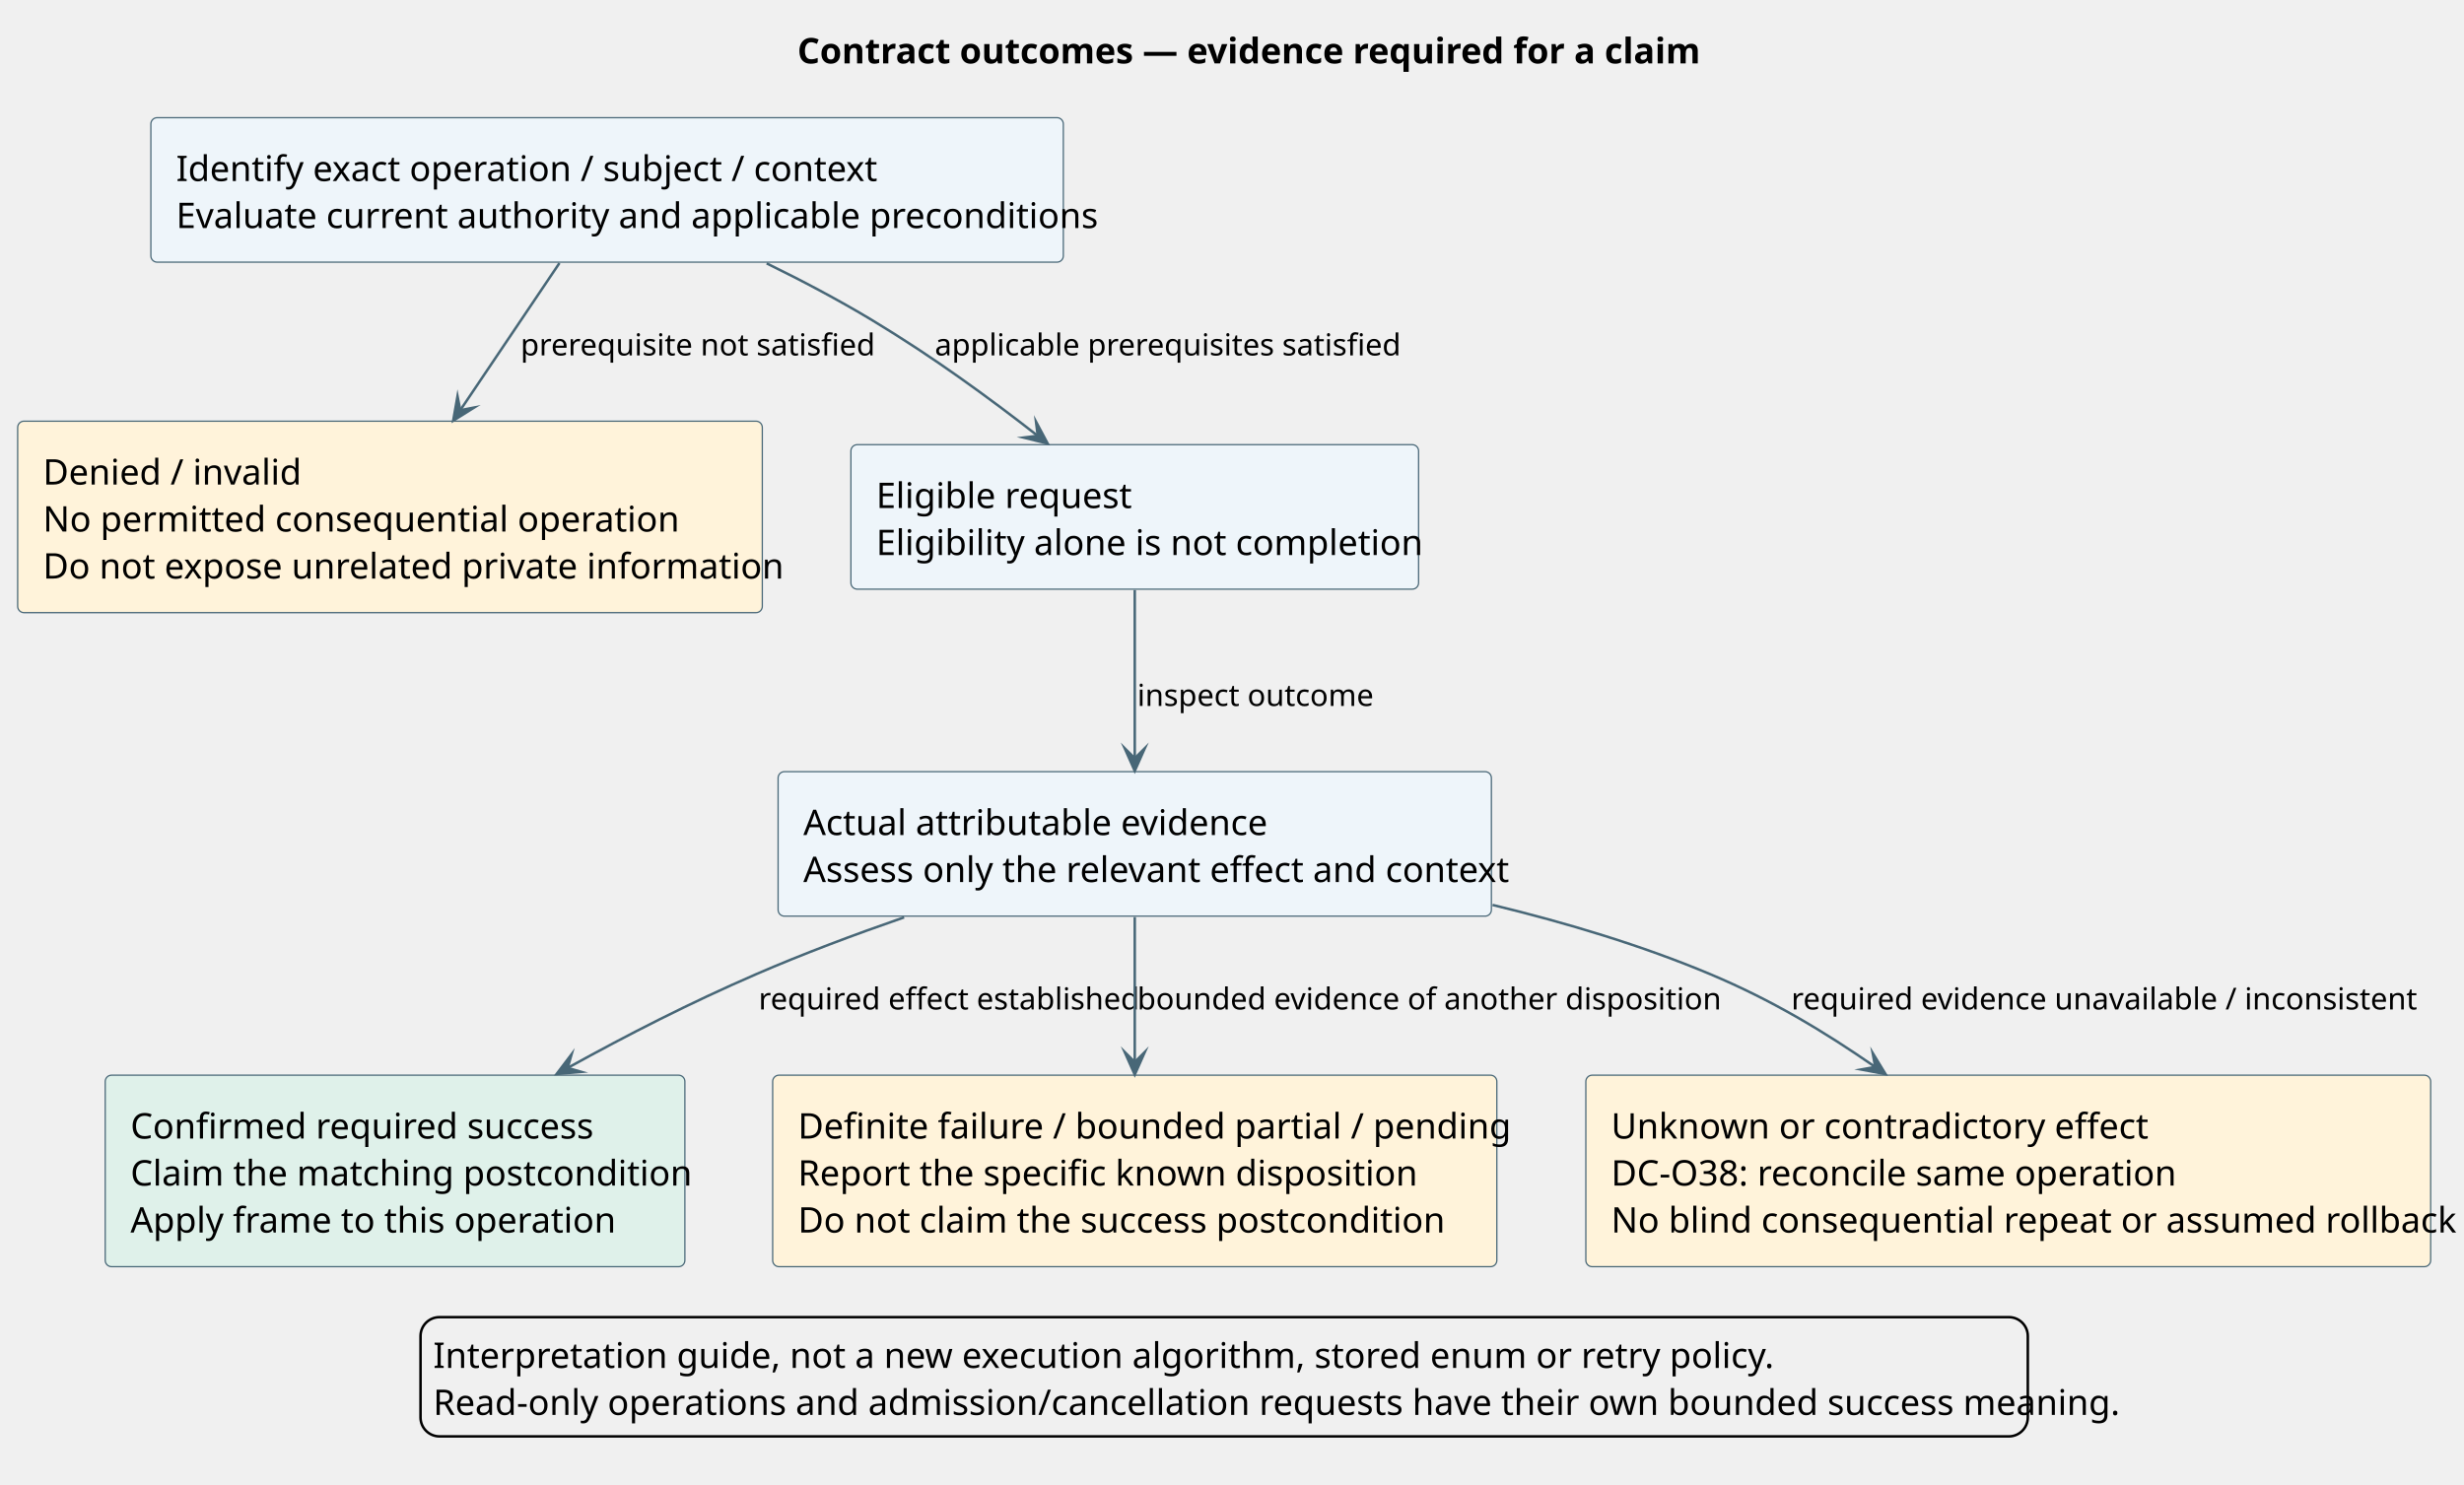
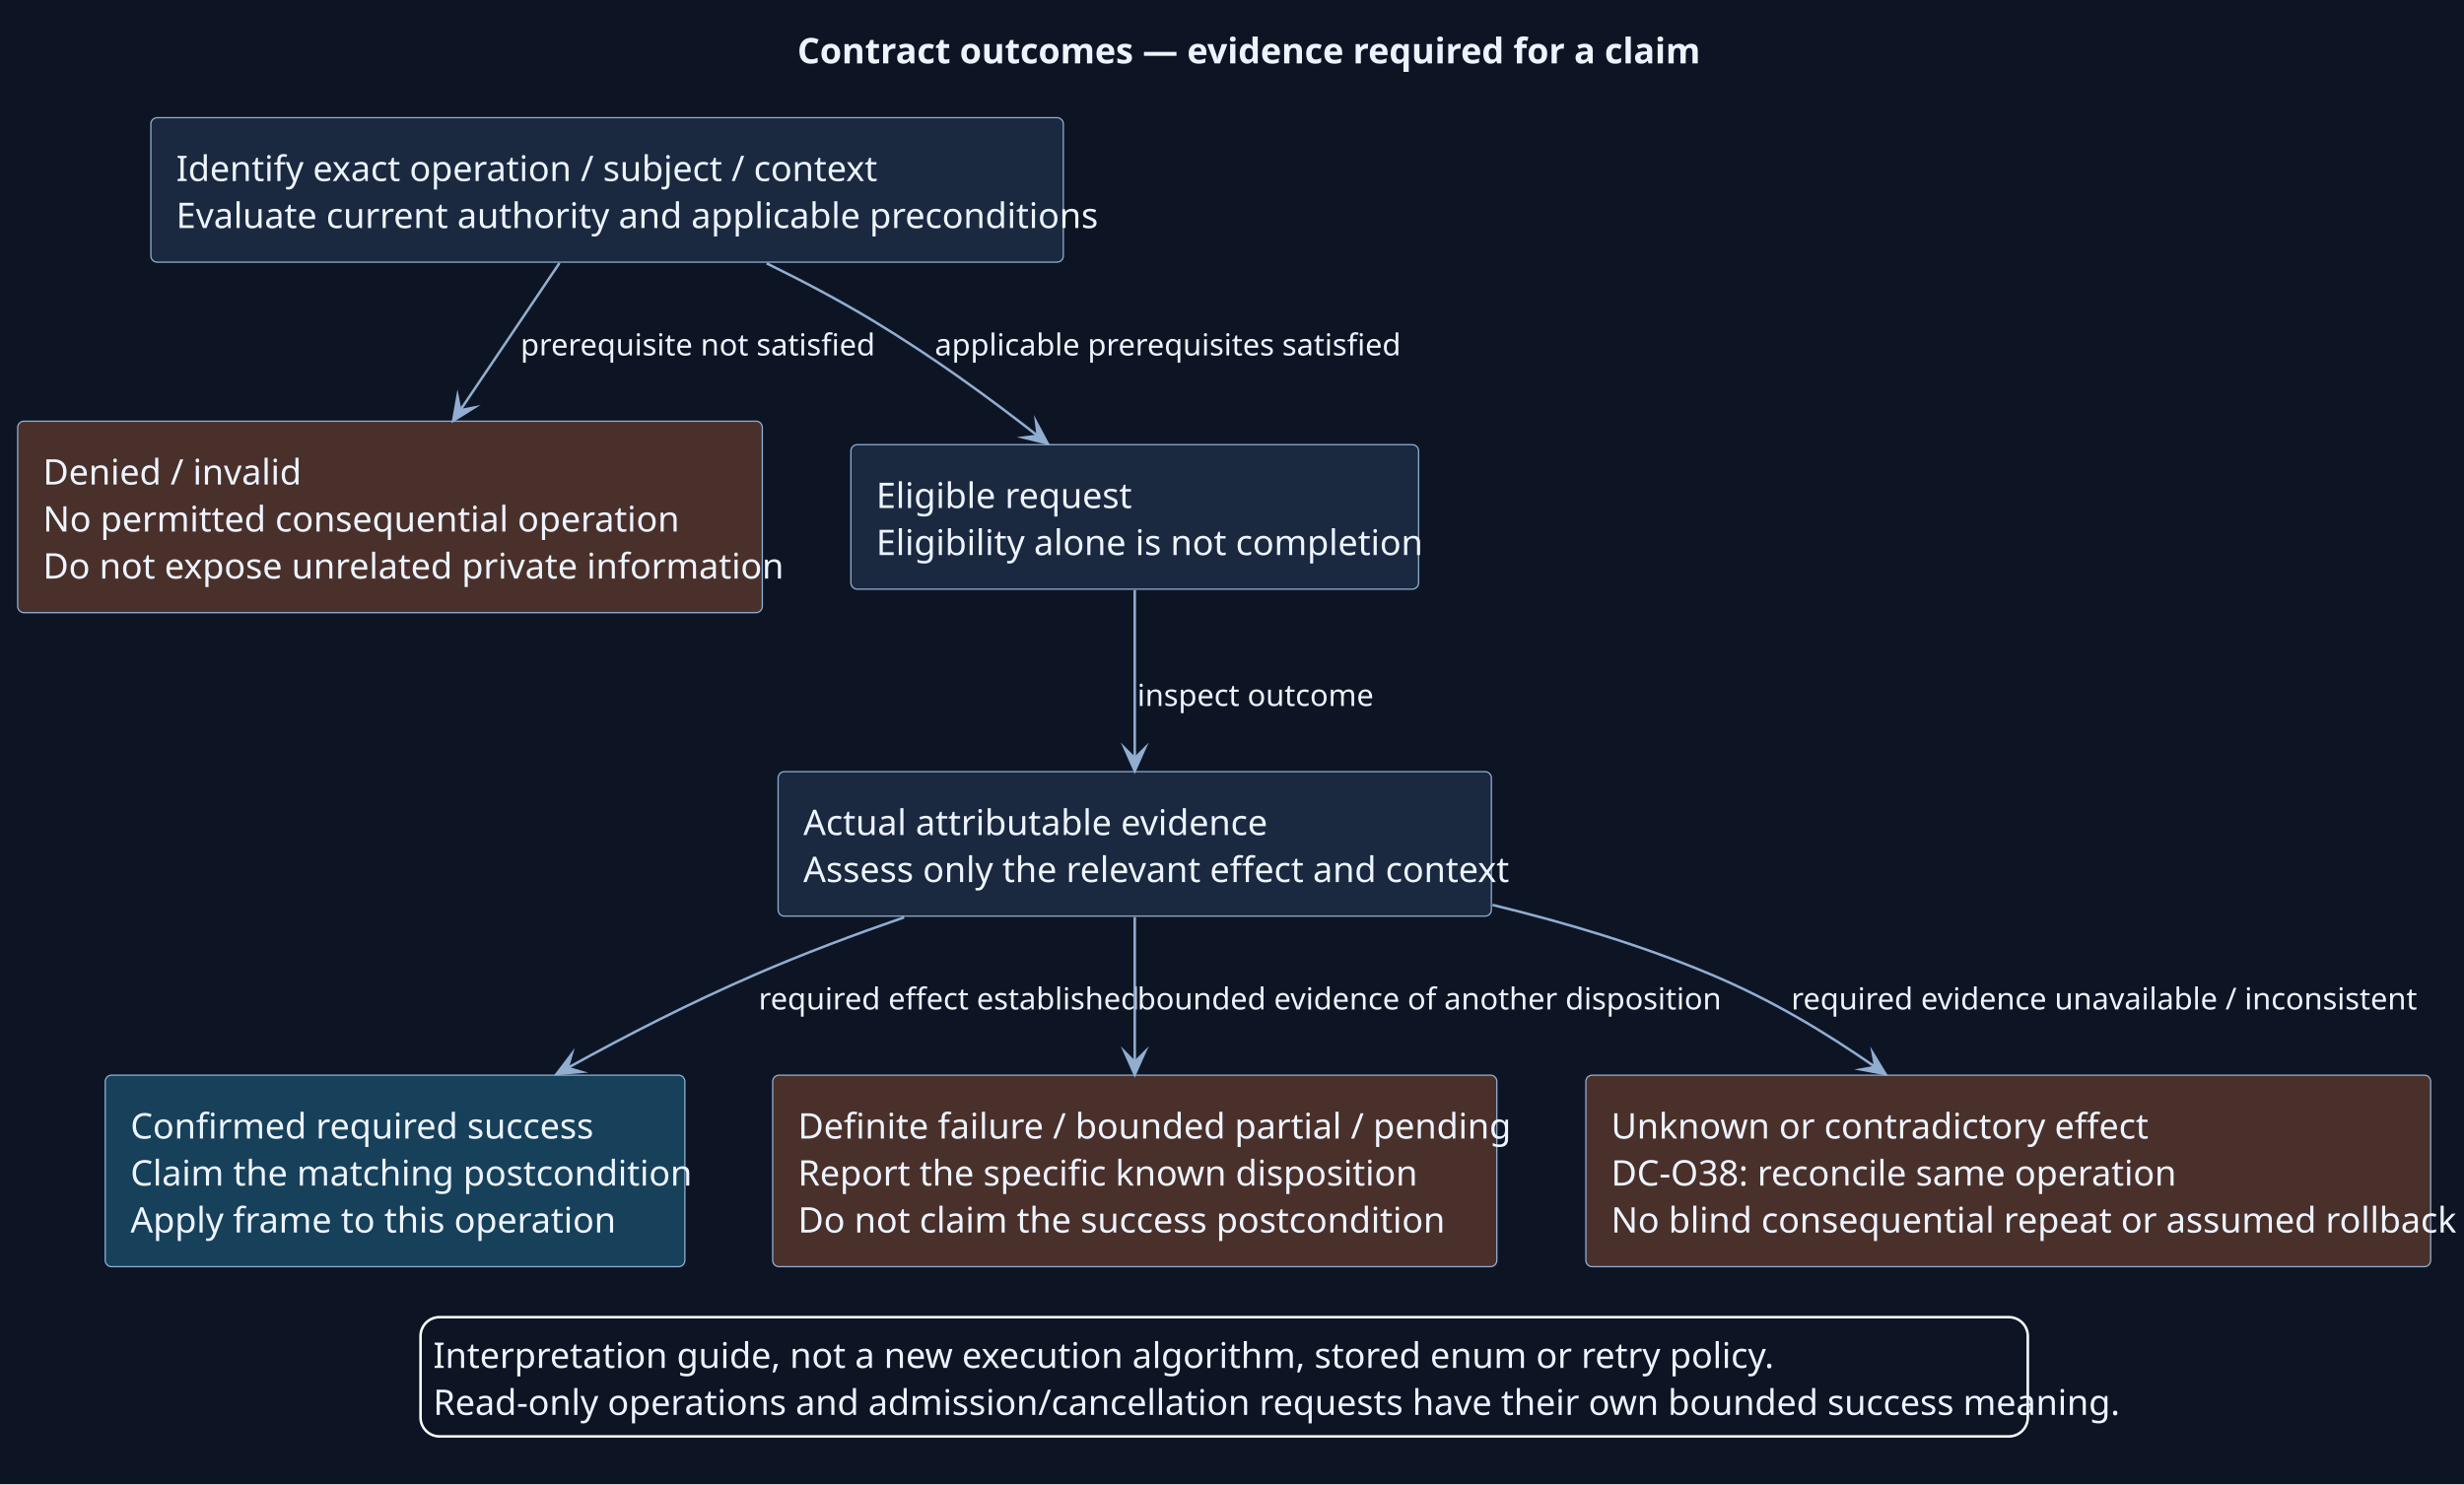
- <svg xmlns="http://www.w3.org/2000/svg" version="1.1" data-diagram-type="DESCRIPTION" style="width:976px;height:588px;background:#FFFFFF;" width="976px" height="588px" viewBox="0 0 976 588" zoomAndPan="magnify" preserveAspectRatio="none" contentStyleType="text/css">
+ <svg xmlns="http://www.w3.org/2000/svg" version="1.1" data-diagram-type="DESCRIPTION" style="width:976px;height:588px;background:#0D1525;" width="976px" height="588px" viewBox="0 0 976 588" zoomAndPan="magnify" preserveAspectRatio="none" contentStyleType="text/css">
  <defs />
  <g font-family="sans-serif" lengthAdjust="spacing">
-     <g class="title" data-source-line="14">
-       <text x="315.839" y="25.107" fill="#000" font-size="14" textLength="338.119" font-weight="700" font-family="Segoe UI">Contract outcomes — evidence required for a claim</text>
+     <rect x="0" y="0" width="976" height="588" fill="#0D1525" style="stroke:none;" />
+     <g class="title" data-source-line="15">
+       <text x="315.839" y="25.107" fill="#EDF4FF" font-size="14" textLength="338.119" font-weight="700" font-family="Segoe UI">Contract outcomes — evidence required for a claim</text>
    </g>
-     <g class="entity" data-qualified-name="request" id="ent0001" data-source-line="16">
-       <rect x="59.76" y="46.621" width="361.428" height="57.242" fill="#EEF5FA" style="stroke:#486777;stroke-width:0.5;" rx="2.5" ry="2.5" />
-       <text x="69.76" y="71.729" fill="#000" font-size="14" textLength="262.356" font-family="Segoe UI">Identify exact operation / subject / context</text>
-       <text x="69.76" y="90.35" fill="#000" font-size="14" textLength="341.428" font-family="Segoe UI">Evaluate current authority and applicable preconditions</text>
+     <g class="entity" data-qualified-name="request" id="ent0001" data-source-line="17">
+       <rect x="59.76" y="46.621" width="361.428" height="57.242" fill="#1A2940" style="stroke:#91AED1;stroke-width:0.5;" rx="2.5" ry="2.5" />
+       <text x="69.76" y="71.729" fill="#EDF4FF" font-size="14" textLength="262.356" font-family="Segoe UI">Identify exact operation / subject / context</text>
+       <text x="69.76" y="90.35" fill="#EDF4FF" font-size="14" textLength="341.428" font-family="Segoe UI">Evaluate current authority and applicable preconditions</text>
    </g>
-     <g class="entity" data-qualified-name="deny" id="ent0002" data-source-line="17">
-       <rect x="7" y="166.861" width="294.955" height="75.863" fill="#FFF3DA" style="stroke:#486777;stroke-width:0.5;" rx="2.5" ry="2.5" />
-       <text x="17" y="191.969" fill="#000" font-size="14" textLength="97.31" font-family="Segoe UI">Denied / invalid</text>
-       <text x="17" y="210.59" fill="#000" font-size="14" textLength="237.022" font-family="Segoe UI">No permitted consequential operation</text>
-       <text x="17" y="229.211" fill="#000" font-size="14" textLength="274.955" font-family="Segoe UI">Do not expose unrelated private information</text>
+     <g class="entity" data-qualified-name="deny" id="ent0002" data-source-line="18">
+       <rect x="7" y="166.861" width="294.955" height="75.863" fill="#4A302B" style="stroke:#91AED1;stroke-width:0.5;" rx="2.5" ry="2.5" />
+       <text x="17" y="191.969" fill="#EDF4FF" font-size="14" textLength="97.31" font-family="Segoe UI">Denied / invalid</text>
+       <text x="17" y="210.59" fill="#EDF4FF" font-size="14" textLength="237.022" font-family="Segoe UI">No permitted consequential operation</text>
+       <text x="17" y="229.211" fill="#EDF4FF" font-size="14" textLength="274.955" font-family="Segoe UI">Do not expose unrelated private information</text>
    </g>
-     <g class="entity" data-qualified-name="eligible" id="ent0003" data-source-line="18">
-       <rect x="337.05" y="176.171" width="224.853" height="57.242" fill="#EEF5FA" style="stroke:#486777;stroke-width:0.5;" rx="2.5" ry="2.5" />
-       <text x="347.05" y="201.279" fill="#000" font-size="14" textLength="94.637" font-family="Segoe UI">Eligible request</text>
-       <text x="347.05" y="219.9" fill="#000" font-size="14" textLength="204.853" font-family="Segoe UI">Eligibility alone is not completion</text>
+     <g class="entity" data-qualified-name="eligible" id="ent0003" data-source-line="19">
+       <rect x="337.05" y="176.171" width="224.853" height="57.242" fill="#1A2940" style="stroke:#91AED1;stroke-width:0.5;" rx="2.5" ry="2.5" />
+       <text x="347.05" y="201.279" fill="#EDF4FF" font-size="14" textLength="94.637" font-family="Segoe UI">Eligible request</text>
+       <text x="347.05" y="219.9" fill="#EDF4FF" font-size="14" textLength="204.853" font-family="Segoe UI">Eligibility alone is not completion</text>
    </g>
-     <g class="entity" data-qualified-name="evidence" id="ent0004" data-source-line="19">
-       <rect x="308.21" y="305.721" width="282.534" height="57.242" fill="#EEF5FA" style="stroke:#486777;stroke-width:0.5;" rx="2.5" ry="2.5" />
-       <text x="318.21" y="330.829" fill="#000" font-size="14" textLength="172.874" font-family="Segoe UI">Actual attributable evidence</text>
-       <text x="318.21" y="349.45" fill="#000" font-size="14" textLength="262.534" font-family="Segoe UI">Assess only the relevant effect and context</text>
+     <g class="entity" data-qualified-name="evidence" id="ent0004" data-source-line="20">
+       <rect x="308.21" y="305.721" width="282.534" height="57.242" fill="#1A2940" style="stroke:#91AED1;stroke-width:0.5;" rx="2.5" ry="2.5" />
+       <text x="318.21" y="330.829" fill="#EDF4FF" font-size="14" textLength="172.874" font-family="Segoe UI">Actual attributable evidence</text>
+       <text x="318.21" y="349.45" fill="#EDF4FF" font-size="14" textLength="262.534" font-family="Segoe UI">Assess only the relevant effect and context</text>
    </g>
-     <g class="entity" data-qualified-name="success" id="ent0005" data-source-line="20">
-       <rect x="41.68" y="425.971" width="229.604" height="75.863" fill="#DFF1EA" style="stroke:#486777;stroke-width:0.5;" rx="2.5" ry="2.5" />
-       <text x="51.68" y="451.079" fill="#000" font-size="14" textLength="170.905" font-family="Segoe UI">Confirmed required success</text>
-       <text x="51.68" y="469.7" fill="#000" font-size="14" textLength="209.604" font-family="Segoe UI">Claim the matching postcondition</text>
-       <text x="51.68" y="488.321" fill="#000" font-size="14" textLength="181.699" font-family="Segoe UI">Apply frame to this operation</text>
+     <g class="entity" data-qualified-name="success" id="ent0005" data-source-line="21">
+       <rect x="41.68" y="425.971" width="229.604" height="75.863" fill="#17405A" style="stroke:#91AED1;stroke-width:0.5;" rx="2.5" ry="2.5" />
+       <text x="51.68" y="451.079" fill="#EDF4FF" font-size="14" textLength="170.905" font-family="Segoe UI">Confirmed required success</text>
+       <text x="51.68" y="469.7" fill="#EDF4FF" font-size="14" textLength="209.604" font-family="Segoe UI">Claim the matching postcondition</text>
+       <text x="51.68" y="488.321" fill="#EDF4FF" font-size="14" textLength="181.699" font-family="Segoe UI">Apply frame to this operation</text>
    </g>
-     <g class="entity" data-qualified-name="other" id="ent0006" data-source-line="21">
-       <rect x="306.06" y="425.971" width="286.841" height="75.863" fill="#FFF3DA" style="stroke:#486777;stroke-width:0.5;" rx="2.5" ry="2.5" />
-       <text x="316.06" y="451.079" fill="#000" font-size="14" textLength="266.841" font-family="Segoe UI">Definite failure / bounded partial / pending</text>
-       <text x="316.06" y="469.7" fill="#000" font-size="14" textLength="231.383" font-family="Segoe UI">Report the specific known disposition</text>
-       <text x="316.06" y="488.321" fill="#000" font-size="14" textLength="242.088" font-family="Segoe UI">Do not claim the success postcondition</text>
+     <g class="entity" data-qualified-name="other" id="ent0006" data-source-line="22">
+       <rect x="306.06" y="425.971" width="286.841" height="75.863" fill="#4A302B" style="stroke:#91AED1;stroke-width:0.5;" rx="2.5" ry="2.5" />
+       <text x="316.06" y="451.079" fill="#EDF4FF" font-size="14" textLength="266.841" font-family="Segoe UI">Definite failure / bounded partial / pending</text>
+       <text x="316.06" y="469.7" fill="#EDF4FF" font-size="14" textLength="231.383" font-family="Segoe UI">Report the specific known disposition</text>
+       <text x="316.06" y="488.321" fill="#EDF4FF" font-size="14" textLength="242.088" font-family="Segoe UI">Do not claim the success postcondition</text>
    </g>
-     <g class="entity" data-qualified-name="unknown" id="ent0007" data-source-line="22">
-       <rect x="628.16" y="425.971" width="334.638" height="75.863" fill="#FFF3DA" style="stroke:#486777;stroke-width:0.5;" rx="2.5" ry="2.5" />
-       <text x="638.16" y="451.079" fill="#000" font-size="14" textLength="199.876" font-family="Segoe UI">Unknown or contradictory effect</text>
-       <text x="638.16" y="469.7" fill="#000" font-size="14" textLength="212.071" font-family="Segoe UI">DC-O38: reconcile same operation</text>
-       <text x="638.16" y="488.321" fill="#000" font-size="14" textLength="314.638" font-family="Segoe UI">No blind consequential repeat or assumed rollback</text>
+     <g class="entity" data-qualified-name="unknown" id="ent0007" data-source-line="23">
+       <rect x="628.16" y="425.971" width="334.638" height="75.863" fill="#4A302B" style="stroke:#91AED1;stroke-width:0.5;" rx="2.5" ry="2.5" />
+       <text x="638.16" y="451.079" fill="#EDF4FF" font-size="14" textLength="199.876" font-family="Segoe UI">Unknown or contradictory effect</text>
+       <text x="638.16" y="469.7" fill="#EDF4FF" font-size="14" textLength="212.071" font-family="Segoe UI">DC-O38: reconcile same operation</text>
+       <text x="638.16" y="488.321" fill="#EDF4FF" font-size="14" textLength="314.638" font-family="Segoe UI">No blind consequential repeat or assumed rollback</text>
    </g>
-     <g class="link" data-entity-1="ent0001" data-entity-2="ent0002" id="lnk8" data-source-line="23" data-link-type="dependency">
-       <path d="M221.6,104.231 C209.24,122.571 195.745,142.585 182.305,162.525" style="stroke:#486777;stroke-width:1;" fill="none" id="request-to-deny" />
-       <polygon points="179.51,166.671,187.857,161.444,182.305,162.525,181.223,156.972,179.51,166.671" fill="#486777" style="stroke:#486777;stroke-width:1;stroke-linejoin:miter;stroke-miterlimit:10;" />
-       <text x="206.18" y="140.81" fill="#000" font-size="12" textLength="130.781" font-family="Segoe UI">prerequisite not satisfied</text>
+     <g class="link" data-entity-1="ent0001" data-entity-2="ent0002" id="lnk8" data-source-line="24" data-link-type="dependency">
+       <path d="M221.6,104.231 C209.24,122.571 195.745,142.585 182.305,162.525" style="stroke:#91AED1;stroke-width:1;" fill="none" id="request-to-deny" />
+       <polygon points="179.51,166.671,187.857,161.444,182.305,162.525,181.223,156.972,179.51,166.671" fill="#91AED1" style="stroke:#91AED1;stroke-width:1;stroke-linejoin:miter;stroke-miterlimit:10;" />
+       <text x="206.18" y="140.81" fill="#EDF4FF" font-size="12" textLength="130.781" font-family="Segoe UI">prerequisite not satisfied</text>
    </g>
-     <g class="link" data-entity-1="ent0001" data-entity-2="ent0003" id="lnk9" data-source-line="24" data-link-type="dependency">
-       <path d="M303.68,104.341 C317.71,111.221 332.31,118.911 345.48,126.861 C369.7,141.481 391.338,157.275 411.058,172.665" style="stroke:#486777;stroke-width:1;" fill="none" id="request-to-eligible" />
-       <polygon points="415,175.741,410.366,167.051,411.058,172.665,405.444,173.357,415,175.741" fill="#486777" style="stroke:#486777;stroke-width:1;stroke-linejoin:miter;stroke-miterlimit:10;" />
-       <text x="370.28" y="140.81" fill="#000" font-size="12" textLength="171.896" font-family="Segoe UI">applicable prerequisites satisfied</text>
+     <g class="link" data-entity-1="ent0001" data-entity-2="ent0003" id="lnk9" data-source-line="25" data-link-type="dependency">
+       <path d="M303.68,104.341 C317.71,111.221 332.31,118.911 345.48,126.861 C369.7,141.481 391.338,157.275 411.058,172.665" style="stroke:#91AED1;stroke-width:1;" fill="none" id="request-to-eligible" />
+       <polygon points="415,175.741,410.366,167.051,411.058,172.665,405.444,173.357,415,175.741" fill="#91AED1" style="stroke:#91AED1;stroke-width:1;stroke-linejoin:miter;stroke-miterlimit:10;" />
+       <text x="370.28" y="140.81" fill="#EDF4FF" font-size="12" textLength="171.896" font-family="Segoe UI">applicable prerequisites satisfied</text>
    </g>
-     <g class="link" data-entity-1="ent0003" data-entity-2="ent0004" id="lnk10" data-source-line="25" data-link-type="dependency">
-       <path d="M449.48,233.781 C449.48,255.051 449.48,279.171 449.48,300.421" style="stroke:#486777;stroke-width:1;" fill="none" id="eligible-to-evidence" />
-       <polygon points="449.48,305.421,453.48,296.421,449.48,300.421,445.48,296.421,449.48,305.421" fill="#486777" style="stroke:#486777;stroke-width:1;stroke-linejoin:miter;stroke-miterlimit:10;" />
-       <text x="450.48" y="279.67" fill="#000" font-size="12" textLength="88.09" font-family="Segoe UI">inspect outcome</text>
+     <g class="link" data-entity-1="ent0003" data-entity-2="ent0004" id="lnk10" data-source-line="26" data-link-type="dependency">
+       <path d="M449.48,233.781 C449.48,255.051 449.48,279.171 449.48,300.421" style="stroke:#91AED1;stroke-width:1;" fill="none" id="eligible-to-evidence" />
+       <polygon points="449.48,305.421,453.48,296.421,449.48,300.421,445.48,296.421,449.48,305.421" fill="#91AED1" style="stroke:#91AED1;stroke-width:1;stroke-linejoin:miter;stroke-miterlimit:10;" />
+       <text x="450.48" y="279.67" fill="#EDF4FF" font-size="12" textLength="88.09" font-family="Segoe UI">inspect outcome</text>
    </g>
-     <g class="link" data-entity-1="ent0004" data-entity-2="ent0005" id="lnk11" data-source-line="26" data-link-type="dependency">
-       <path d="M358.12,363.441 C338.54,370.221 318.13,377.871 299.48,385.971 C272.97,397.471 249.148,409.687 224.848,423.087" style="stroke:#486777;stroke-width:1;" fill="none" id="evidence-to-success" />
-       <polygon points="220.47,425.501,230.283,424.658,224.848,423.087,226.42,417.652,220.47,425.501" fill="#486777" style="stroke:#486777;stroke-width:1;stroke-linejoin:miter;stroke-miterlimit:10;" />
-       <text x="300.48" y="399.92" fill="#000" font-size="12" textLength="140.602" font-family="Segoe UI">required effect established</text>
+     <g class="link" data-entity-1="ent0004" data-entity-2="ent0005" id="lnk11" data-source-line="27" data-link-type="dependency">
+       <path d="M358.12,363.441 C338.54,370.221 318.13,377.871 299.48,385.971 C272.97,397.471 249.148,409.687 224.848,423.087" style="stroke:#91AED1;stroke-width:1;" fill="none" id="evidence-to-success" />
+       <polygon points="220.47,425.501,230.283,424.658,224.848,423.087,226.42,417.652,220.47,425.501" fill="#91AED1" style="stroke:#91AED1;stroke-width:1;stroke-linejoin:miter;stroke-miterlimit:10;" />
+       <text x="300.48" y="399.92" fill="#EDF4FF" font-size="12" textLength="140.602" font-family="Segoe UI">required effect established</text>
    </g>
-     <g class="link" data-entity-1="ent0004" data-entity-2="ent0006" id="lnk12" data-source-line="27" data-link-type="dependency">
-       <path d="M449.48,363.341 C449.48,381.671 449.48,400.841 449.48,420.771" style="stroke:#486777;stroke-width:1;" fill="none" id="evidence-to-other" />
-       <polygon points="449.48,425.771,453.48,416.771,449.48,420.771,445.48,416.771,449.48,425.771" fill="#486777" style="stroke:#486777;stroke-width:1;stroke-linejoin:miter;stroke-miterlimit:10;" />
-       <text x="450.48" y="399.92" fill="#000" font-size="12" textLength="218.068" font-family="Segoe UI">bounded evidence of another disposition</text>
+     <g class="link" data-entity-1="ent0004" data-entity-2="ent0006" id="lnk12" data-source-line="28" data-link-type="dependency">
+       <path d="M449.48,363.341 C449.48,381.671 449.48,400.841 449.48,420.771" style="stroke:#91AED1;stroke-width:1;" fill="none" id="evidence-to-other" />
+       <polygon points="449.48,425.771,453.48,416.771,449.48,420.771,445.48,416.771,449.48,425.771" fill="#91AED1" style="stroke:#91AED1;stroke-width:1;stroke-linejoin:miter;stroke-miterlimit:10;" />
+       <text x="450.48" y="399.92" fill="#EDF4FF" font-size="12" textLength="218.068" font-family="Segoe UI">bounded evidence of another disposition</text>
    </g>
-     <g class="link" data-entity-1="ent0004" data-entity-2="ent0007" id="lnk13" data-source-line="28" data-link-type="dependency">
-       <path d="M591.21,358.521 C620.34,365.571 650.38,374.571 677.48,385.971 C701.71,396.161 722.29,408.513 742.78,422.713" style="stroke:#486777;stroke-width:1;" fill="none" id="evidence-to-unknown" />
-       <polygon points="746.89,425.561,741.771,417.147,742.78,422.713,737.214,423.722,746.89,425.561" fill="#486777" style="stroke:#486777;stroke-width:1;stroke-linejoin:miter;stroke-miterlimit:10;" />
-       <text x="709.52" y="399.92" fill="#000" font-size="12" textLength="232.477" font-family="Segoe UI">required evidence unavailable / inconsistent</text>
+     <g class="link" data-entity-1="ent0004" data-entity-2="ent0007" id="lnk13" data-source-line="29" data-link-type="dependency">
+       <path d="M591.21,358.521 C620.34,365.571 650.38,374.571 677.48,385.971 C701.71,396.161 722.29,408.513 742.78,422.713" style="stroke:#91AED1;stroke-width:1;" fill="none" id="evidence-to-unknown" />
+       <polygon points="746.89,425.561,741.771,417.147,742.78,422.713,737.214,423.722,746.89,425.561" fill="#91AED1" style="stroke:#91AED1;stroke-width:1;stroke-linejoin:miter;stroke-miterlimit:10;" />
+       <text x="709.52" y="399.92" fill="#EDF4FF" font-size="12" textLength="232.477" font-family="Segoe UI">required evidence unavailable / inconsistent</text>
    </g>
-     <g class="legend" data-source-line="29">
-       <rect x="166.577" y="521.834" width="636.644" height="47.242" fill="none" style="stroke:#000;stroke-width:1;" rx="7.5" ry="7.5" />
-       <text x="171.577" y="541.942" fill="#000" font-size="14" textLength="497.205" font-family="Segoe UI">Interpretation guide, not a new execution algorithm, stored enum or retry policy.</text>
-       <text x="171.577" y="560.563" fill="#000" font-size="14" textLength="626.644" font-family="Segoe UI">Read-only operations and admission/cancellation requests have their own bounded success meaning.</text>
+     <g class="legend" data-source-line="30">
+       <rect x="166.577" y="521.834" width="636.644" height="47.242" fill="none" style="stroke:#FFF;stroke-width:1;" rx="7.5" ry="7.5" />
+       <text x="171.577" y="541.942" fill="#EDF4FF" font-size="14" textLength="497.205" font-family="Segoe UI">Interpretation guide, not a new execution algorithm, stored enum or retry policy.</text>
+       <text x="171.577" y="560.563" fill="#EDF4FF" font-size="14" textLength="626.644" font-family="Segoe UI">Read-only operations and admission/cancellation requests have their own bounded success meaning.</text>
    </g>
  </g>
</svg>
